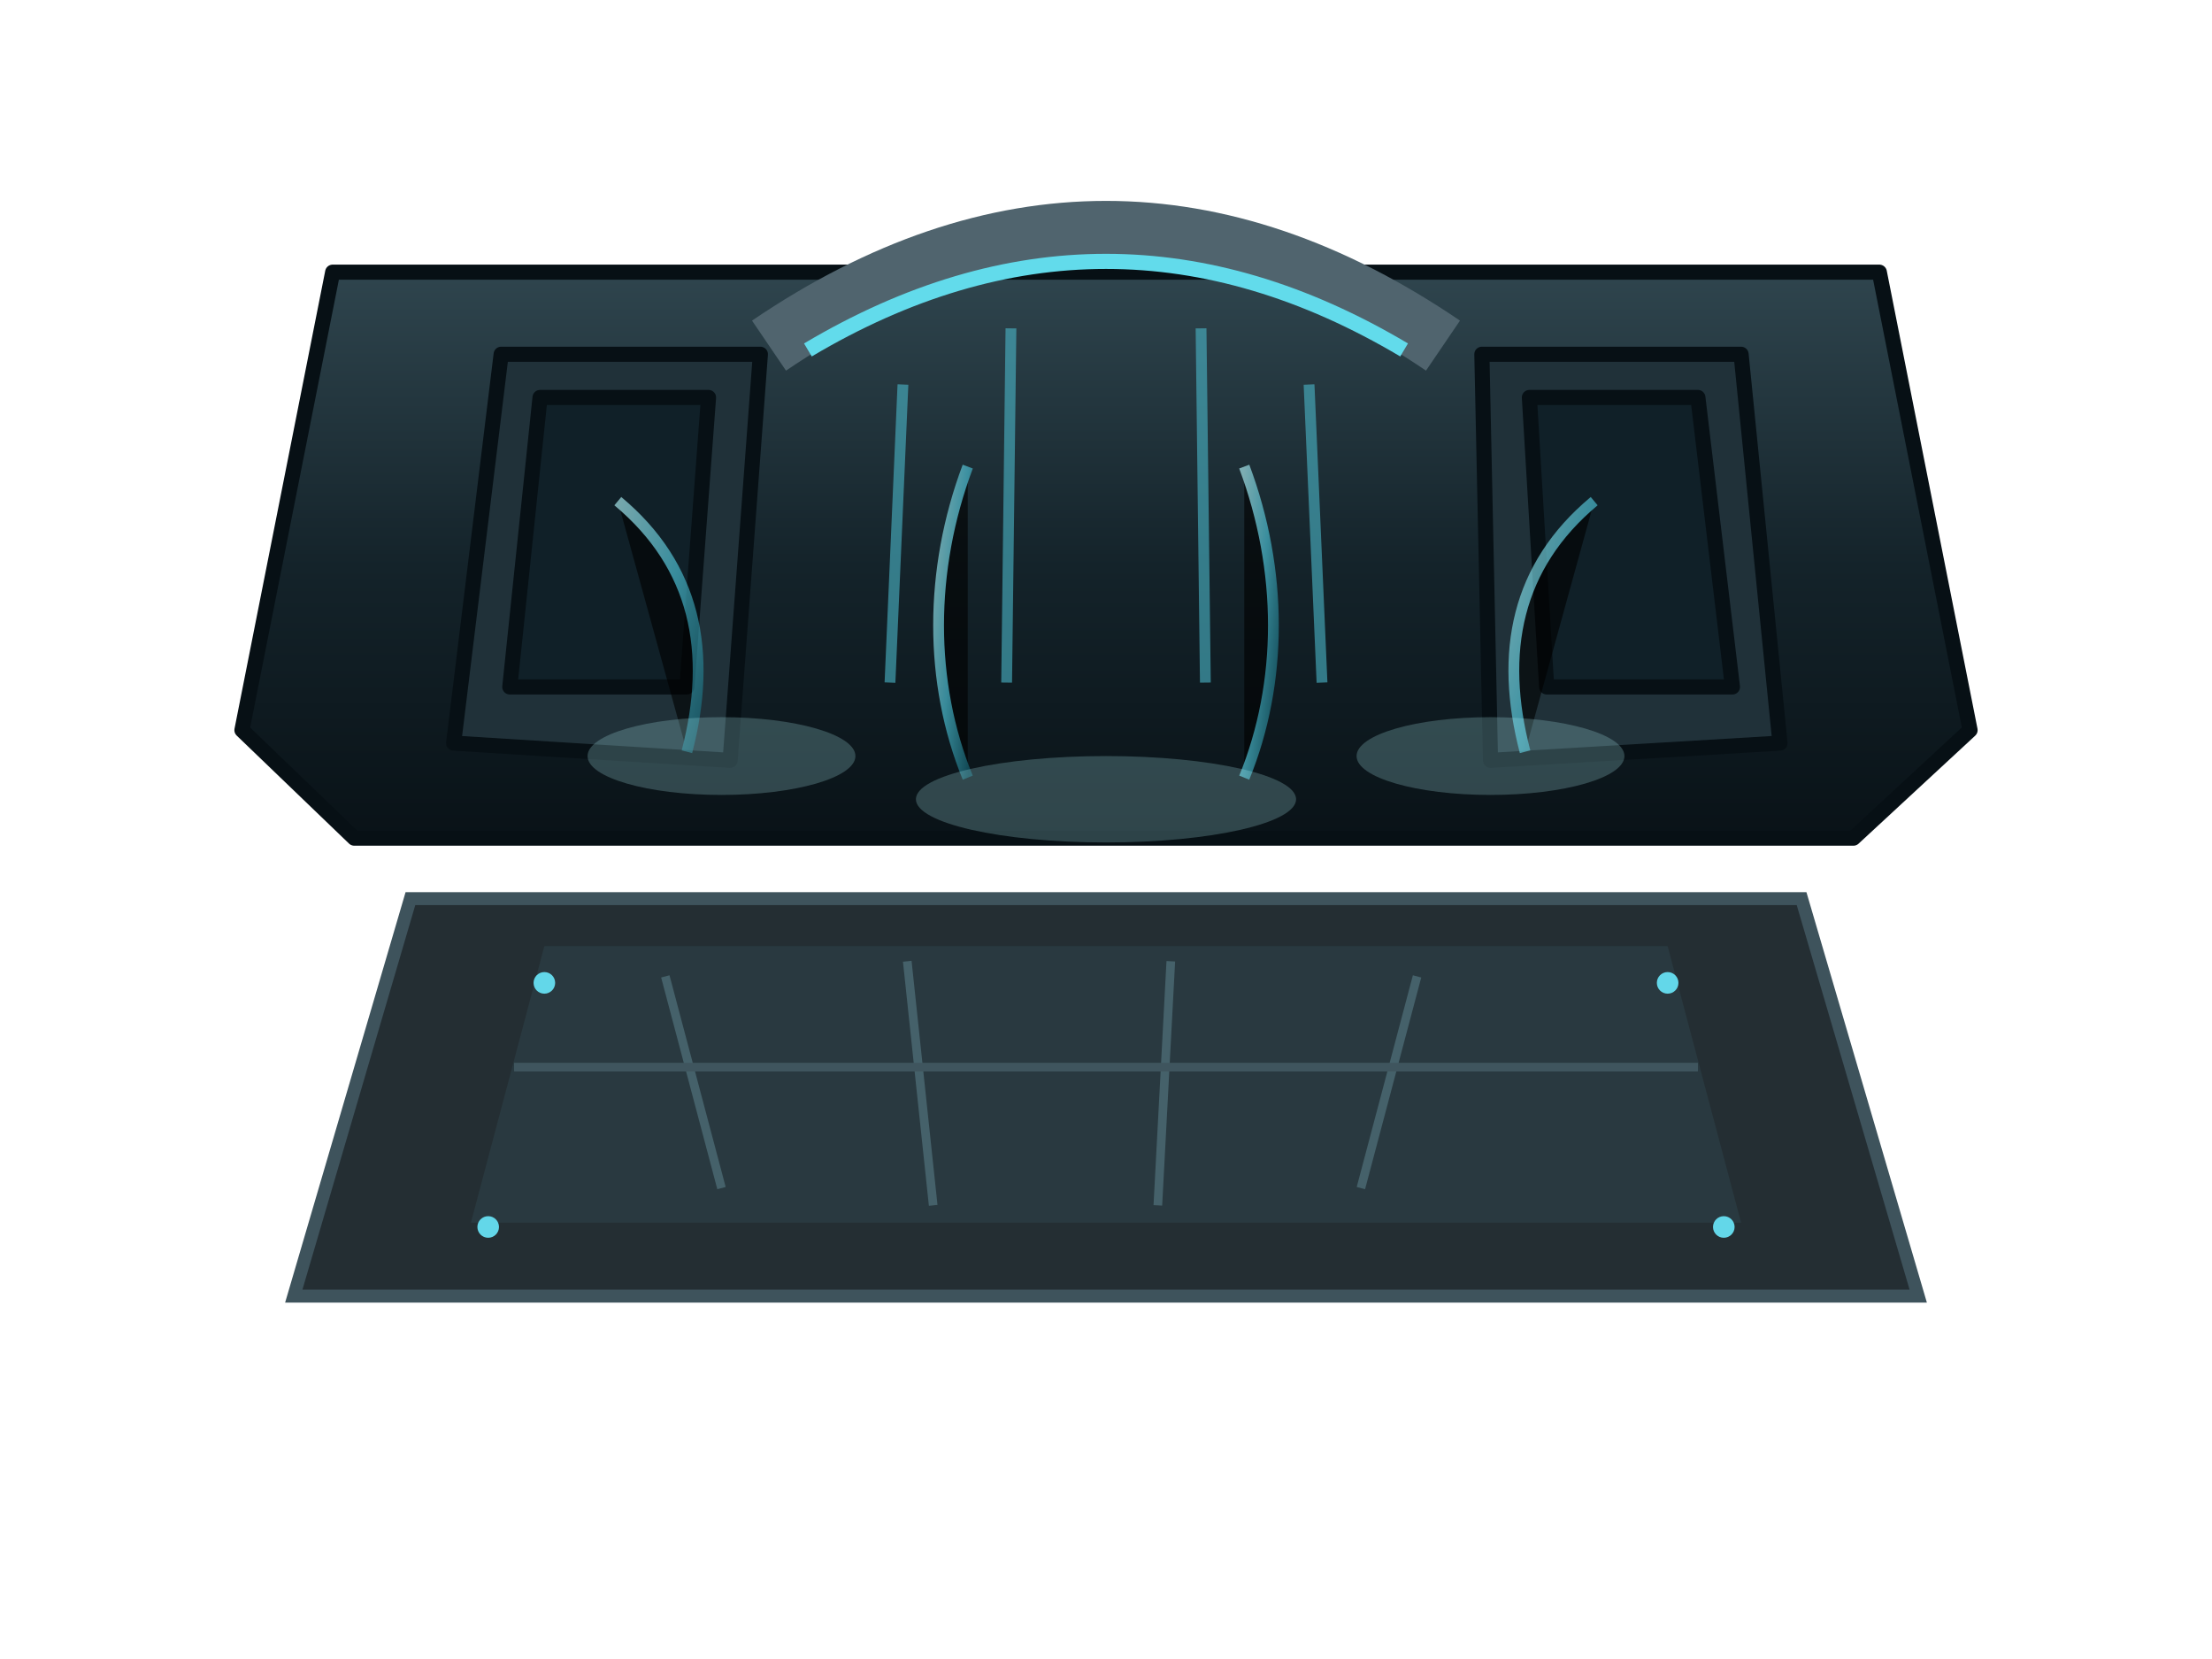
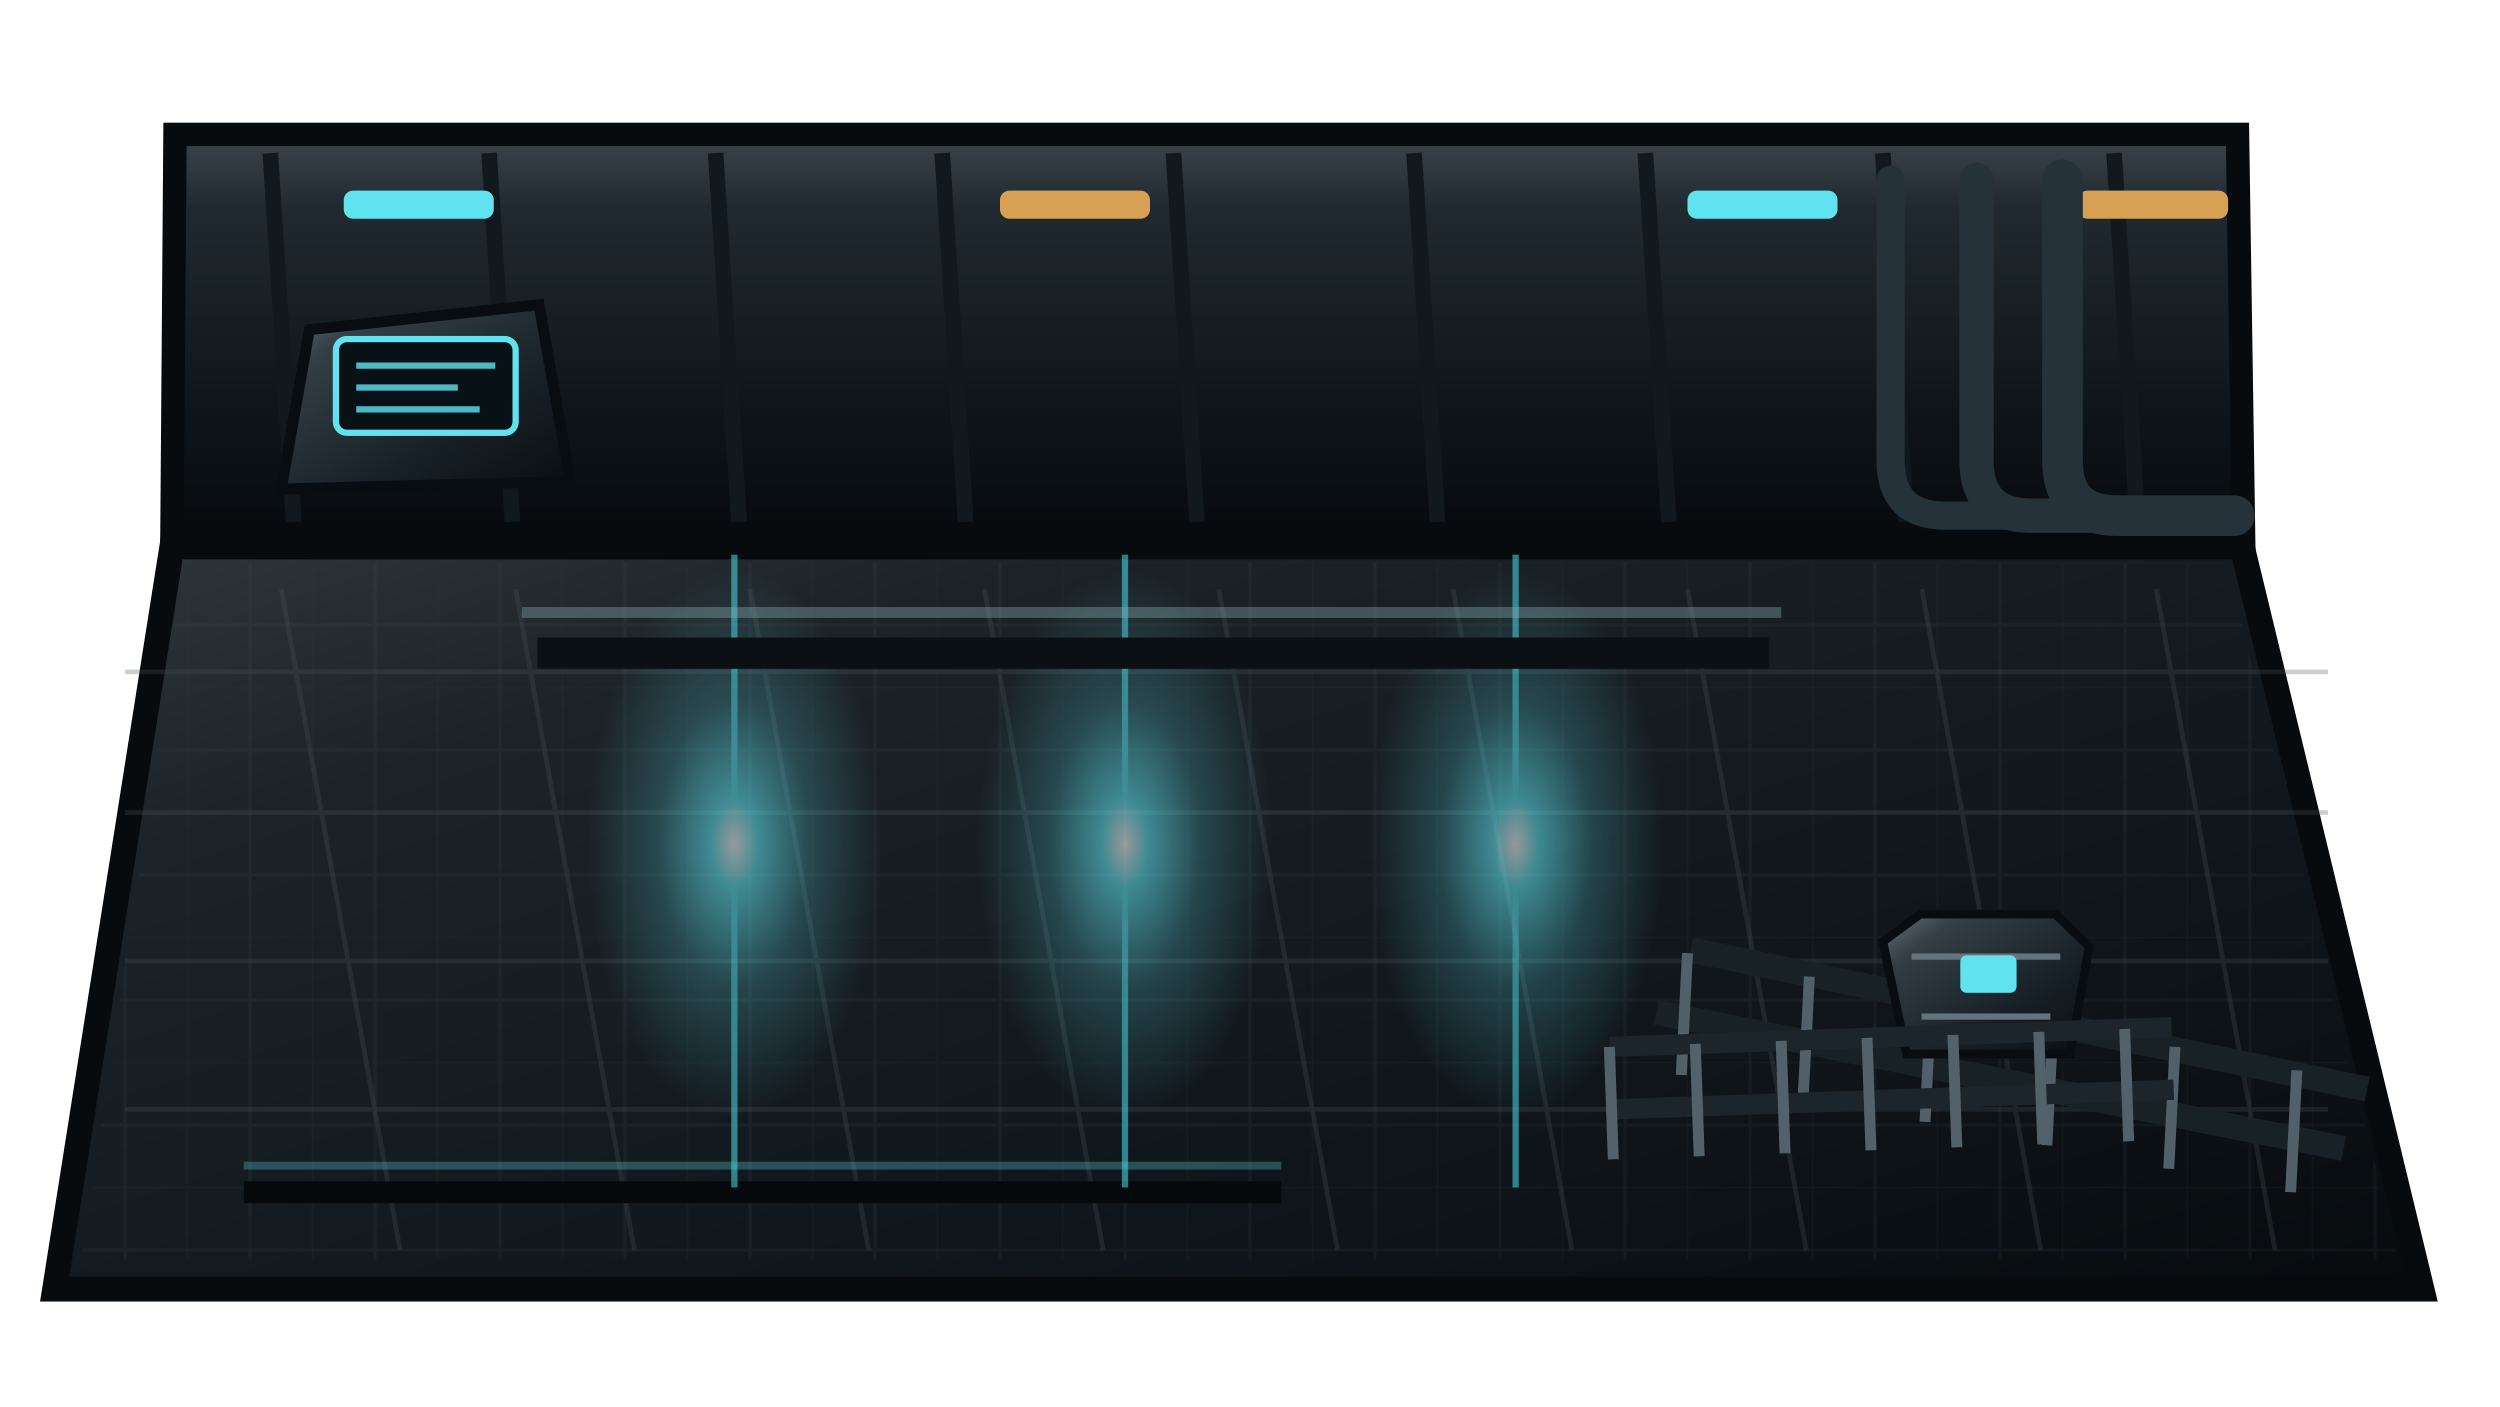
- <svg xmlns="http://www.w3.org/2000/svg" width="1024" height="768" viewBox="0 0 1024 768">
+ <svg xmlns="http://www.w3.org/2000/svg" width="1600" height="900" viewBox="0 0 1600 900">
  <defs>
-     <linearGradient id="m" x1="0" y1="0" x2="0" y2="1">
-       <stop stop-color="#2f454e" />
-       <stop offset=".52" stop-color="#14232a" />
-       <stop offset="1" stop-color="#091217" />
+     <linearGradient id="floor" x1="0" y1="0" x2="1" y2="1">
+       <stop stop-color="#30373b" />
+       <stop offset=".22" stop-color="#1c2328" />
+       <stop offset=".65" stop-color="#10171c" />
+       <stop offset="1" stop-color="#070b0e" />
    </linearGradient>
-     <linearGradient id="c" x1="0" y1="0" x2="1" y2="1">
-       <stop stop-color="#b6fbff" />
-       <stop offset=".5" stop-color="#52cfe4" />
-       <stop offset="1" stop-color="#156878" />
+     <linearGradient id="wall" x1="0" y1="0" x2="0" y2="1">
+       <stop stop-color="#3b454b" />
+       <stop offset=".18" stop-color="#20292f" />
+       <stop offset=".7" stop-color="#0d1419" />
+       <stop offset="1" stop-color="#06090c" />
    </linearGradient>
+     <linearGradient id="metal" x1="0" y1="0" x2="1" y2="1">
+       <stop stop-color="#69767d" />
+       <stop offset=".2" stop-color="#333e45" />
+       <stop offset=".65" stop-color="#172027" />
+       <stop offset="1" stop-color="#090d11" />
+     </linearGradient>
+     <radialGradient id="cyanGlow">
+       <stop stop-color="#fff" />
+       <stop offset=".16" stop-color="#61e3ef" />
+       <stop offset=".52" stop-color="#61e3ef" stop-opacity=".38" />
+       <stop offset="1" stop-color="#61e3ef" stop-opacity="0" />
+     </radialGradient>
+     <pattern id="grid" width="80" height="80" patternUnits="userSpaceOnUse">
+       <path d="M0 0H80V80H0Z" fill="none" stroke="#536067" stroke-width="2" opacity=".15" />
+       <path d="M40 0V80M0 40H80" stroke="#29343a" stroke-width="1" opacity=".25" />
+     </pattern>
  </defs>
-   <g stroke="#071015" stroke-width="7" stroke-linejoin="round">
-     <path d="M112 338 L154 126 L870 126 L912 338 L858 388 L164 388Z" fill="url(#m)" />
-     <path d="M210 344 L232 164 L352 164 L338 352Z" fill="#203139" />
-     <path d="M686 164 L806 164 L824 344 L690 352Z" fill="#203139" />
-     <path d="M250 184 L328 184 L318 318 L236 318Z" fill="#102028" />
-     <path d="M708 184 L786 184 L802 318 L716 318Z" fill="#102028" />
-     <path d="M356 160 Q512 54 668 160" fill="none" stroke="#50646e" stroke-width="28" />
-     <path d="M374 162 Q512 80 650 162" fill="none" stroke="#62dbeb" stroke-width="7" />
-     <path d="M418 178 L412 316 M468 152 L466 316 M556 152 L558 316 M606 178 L612 316" stroke="#4bb8c9" stroke-width="5" opacity=".6" />
+   <path d="M110 350 L1435 350 L1550 825 L35 825Z" fill="url(#floor)" stroke="#070b0e" stroke-width="16" />
+   <path d="M118 360 L1425 360 L1535 806 L52 806Z" fill="url(#grid)" opacity=".75" />
+   <path d="M112 86 L1432 86 L1436 350 L110 350Z" fill="url(#wall)" stroke="#070b0e" stroke-width="15" />
+   <g stroke="#11191e" stroke-width="10">
+     <path d="M173 98 L188 334" />
+     <path d="M313 98 L328 334" />
+     <path d="M458 98 L473 334" />
+     <path d="M603 98 L618 334" />
+     <path d="M751 98 L766 334" />
+     <path d="M905 98 L920 334" />
+     <path d="M1053 98 L1068 334" />
+     <path d="M1205 98 L1220 334" />
+     <path d="M1353 98 L1368 334" />
  </g>
-   <g opacity=".9">
-     <path d="M190 416 L834 416 L888 600 L136 600Z" fill="#0c171d" stroke="#29404a" stroke-width="6" />
-     <path d="M252 438 L772 438 L806 566 L218 566Z" fill="#12242b" />
-     <path d="M308 452 L334 550 M420 445 L432 558 M542 445 L536 558 M656 452 L630 550" stroke="#31505a" stroke-width="4" />
-     <path d="M238 494 L786 494" stroke="#2a434d" stroke-width="4" />
-     <g fill="#52d3e7">
-       <circle cx="252" cy="455" r="5" />
-       <circle cx="772" cy="455" r="5" />
-       <circle cx="226" cy="568" r="5" />
-       <circle cx="798" cy="568" r="5" />
+   <g stroke="#48545b" stroke-width="3" opacity=".28">
+     <path d="M180 377 L256 800" />
+     <path d="M330 377 L406 800" />
+     <path d="M480 377 L556 800" />
+     <path d="M630 377 L706 800" />
+     <path d="M780 377 L856 800" />
+     <path d="M930 377 L1006 800" />
+     <path d="M1080 377 L1156 800" />
+     <path d="M1230 377 L1306 800" />
+     <path d="M1380 377 L1456 800" />
+     <path d="M80 430 L1490 430M80 520 L1490 520M80 615 L1490 615M80 710 L1490 710" />
+   </g>
+   <path d="M1060 648 L1500 735 M1082 608 L1515 697" stroke="#182126" stroke-width="16" />
+   <g stroke="#526069" stroke-width="7">
+     <path d="M1080 610 L1076 688" />
+     <path d="M1158 625 L1154 703" />
+     <path d="M1236 640 L1232 718" />
+     <path d="M1314 655 L1310 733" />
+     <path d="M1392 670 L1388 748" />
+     <path d="M1470 685 L1466 763" />
+   </g>
+   <path d="M156 746 L820 746" stroke="#61e3ef" stroke-width="5" opacity=".28" />
+   <path d="M156 763 L820 763" stroke="#05090c" stroke-width="14" />
+   <g>
+     <rect x="220" y="122" width="96" height="18" rx="6" fill="#61e3ef" />
+     <rect x="640" y="122" width="96" height="18" rx="6" fill="#d7a052" />
+     <rect x="1080" y="122" width="96" height="18" rx="6" fill="#61e3ef" />
+     <rect x="1330" y="122" width="96" height="18" rx="6" fill="#d7a052" />
+   </g>
+   <g fill="none" stroke="#263239" stroke-linecap="round">
+     <path d="M1210 115 V295 Q1210 330 1245 330 H1320" stroke-width="18" />
+     <path d="M1265 115 V295 Q1265 330 1300 330 H1375" stroke-width="22" />
+     <path d="M1320 115 V295 Q1320 330 1355 330 H1430" stroke-width="26" />
+   </g>
+   <g opacity=".55">
+     <path d="M470 355 V760 M720 355 V760 M970 355 V760" stroke="#48dce8" stroke-width="4" />
+     <ellipse cx="470" cy="540" rx="94" ry="175" fill="url(#cyanGlow)" />
+     <ellipse cx="720" cy="540" rx="94" ry="175" fill="url(#cyanGlow)" />
+     <ellipse cx="970" cy="540" rx="94" ry="175" fill="url(#cyanGlow)" />
+   </g>
+   <g transform="translate(180 195)">
+     <path d="M0 118 L18 16 L165 0 L185 113Z" fill="url(#metal)" stroke="#080d11" stroke-width="7" />
+     <rect x="35" y="22" width="115" height="60" rx="7" fill="#071116" stroke="#61e3ef" stroke-width="4" />
+     <path d="M48 39 H137 M48 53 H113 M48 67 H127" stroke="#61e3ef" stroke-width="4" opacity=".8" />
+   </g>
+   <g transform="translate(1205 585) scale(.8)">
+     <path d="M0 22 L30 0 L138 0 L165 26 L150 112 L19 112Z" fill="url(#metal)" stroke="#080d11" stroke-width="7" />
+     <path d="M23 34 H142 M31 82 H134" stroke="#65747c" stroke-width="5" />
+     <rect x="62" y="33" width="45" height="30" rx="5" fill="#61e3ef" />
+   </g>
+   <g transform="translate(1030 670) rotate(-2)">
+     <path d="M0 0 H360 M0 40 H360" stroke="#1b252b" stroke-width="13" />
+     <g stroke="#53626a" stroke-width="7">
+       <path d="M0 0 V72" />
+       <path d="M55 0 V72" />
+       <path d="M110 0 V72" />
+       <path d="M165 0 V72" />
+       <path d="M220 0 V72" />
+       <path d="M275 0 V72" />
+       <path d="M330 0 V72" />
    </g>
  </g>
-   <g stroke="url(#c)" stroke-width="5" opacity=".62">
-     <path d="M286 232 C322 262 330 302 318 348" />
-     <path d="M738 232 C702 262 694 302 706 348" />
-     <path d="M448 216 C430 264 430 316 448 360" />
-     <path d="M576 216 C594 264 594 316 576 360" />
-   </g>
-   <g fill="#b8fbff" opacity=".22">
-     <ellipse cx="334" cy="350" rx="62" ry="18" />
-     <ellipse cx="690" cy="350" rx="62" ry="18" />
-     <ellipse cx="512" cy="370" rx="88" ry="20" />
-   </g>
+   <path d="M334 392 L1140 392" stroke="#8bb7bd" stroke-width="7" opacity=".35" />
+   <path d="M344 418 L1132 418" stroke="#0a1014" stroke-width="20" />
</svg>
